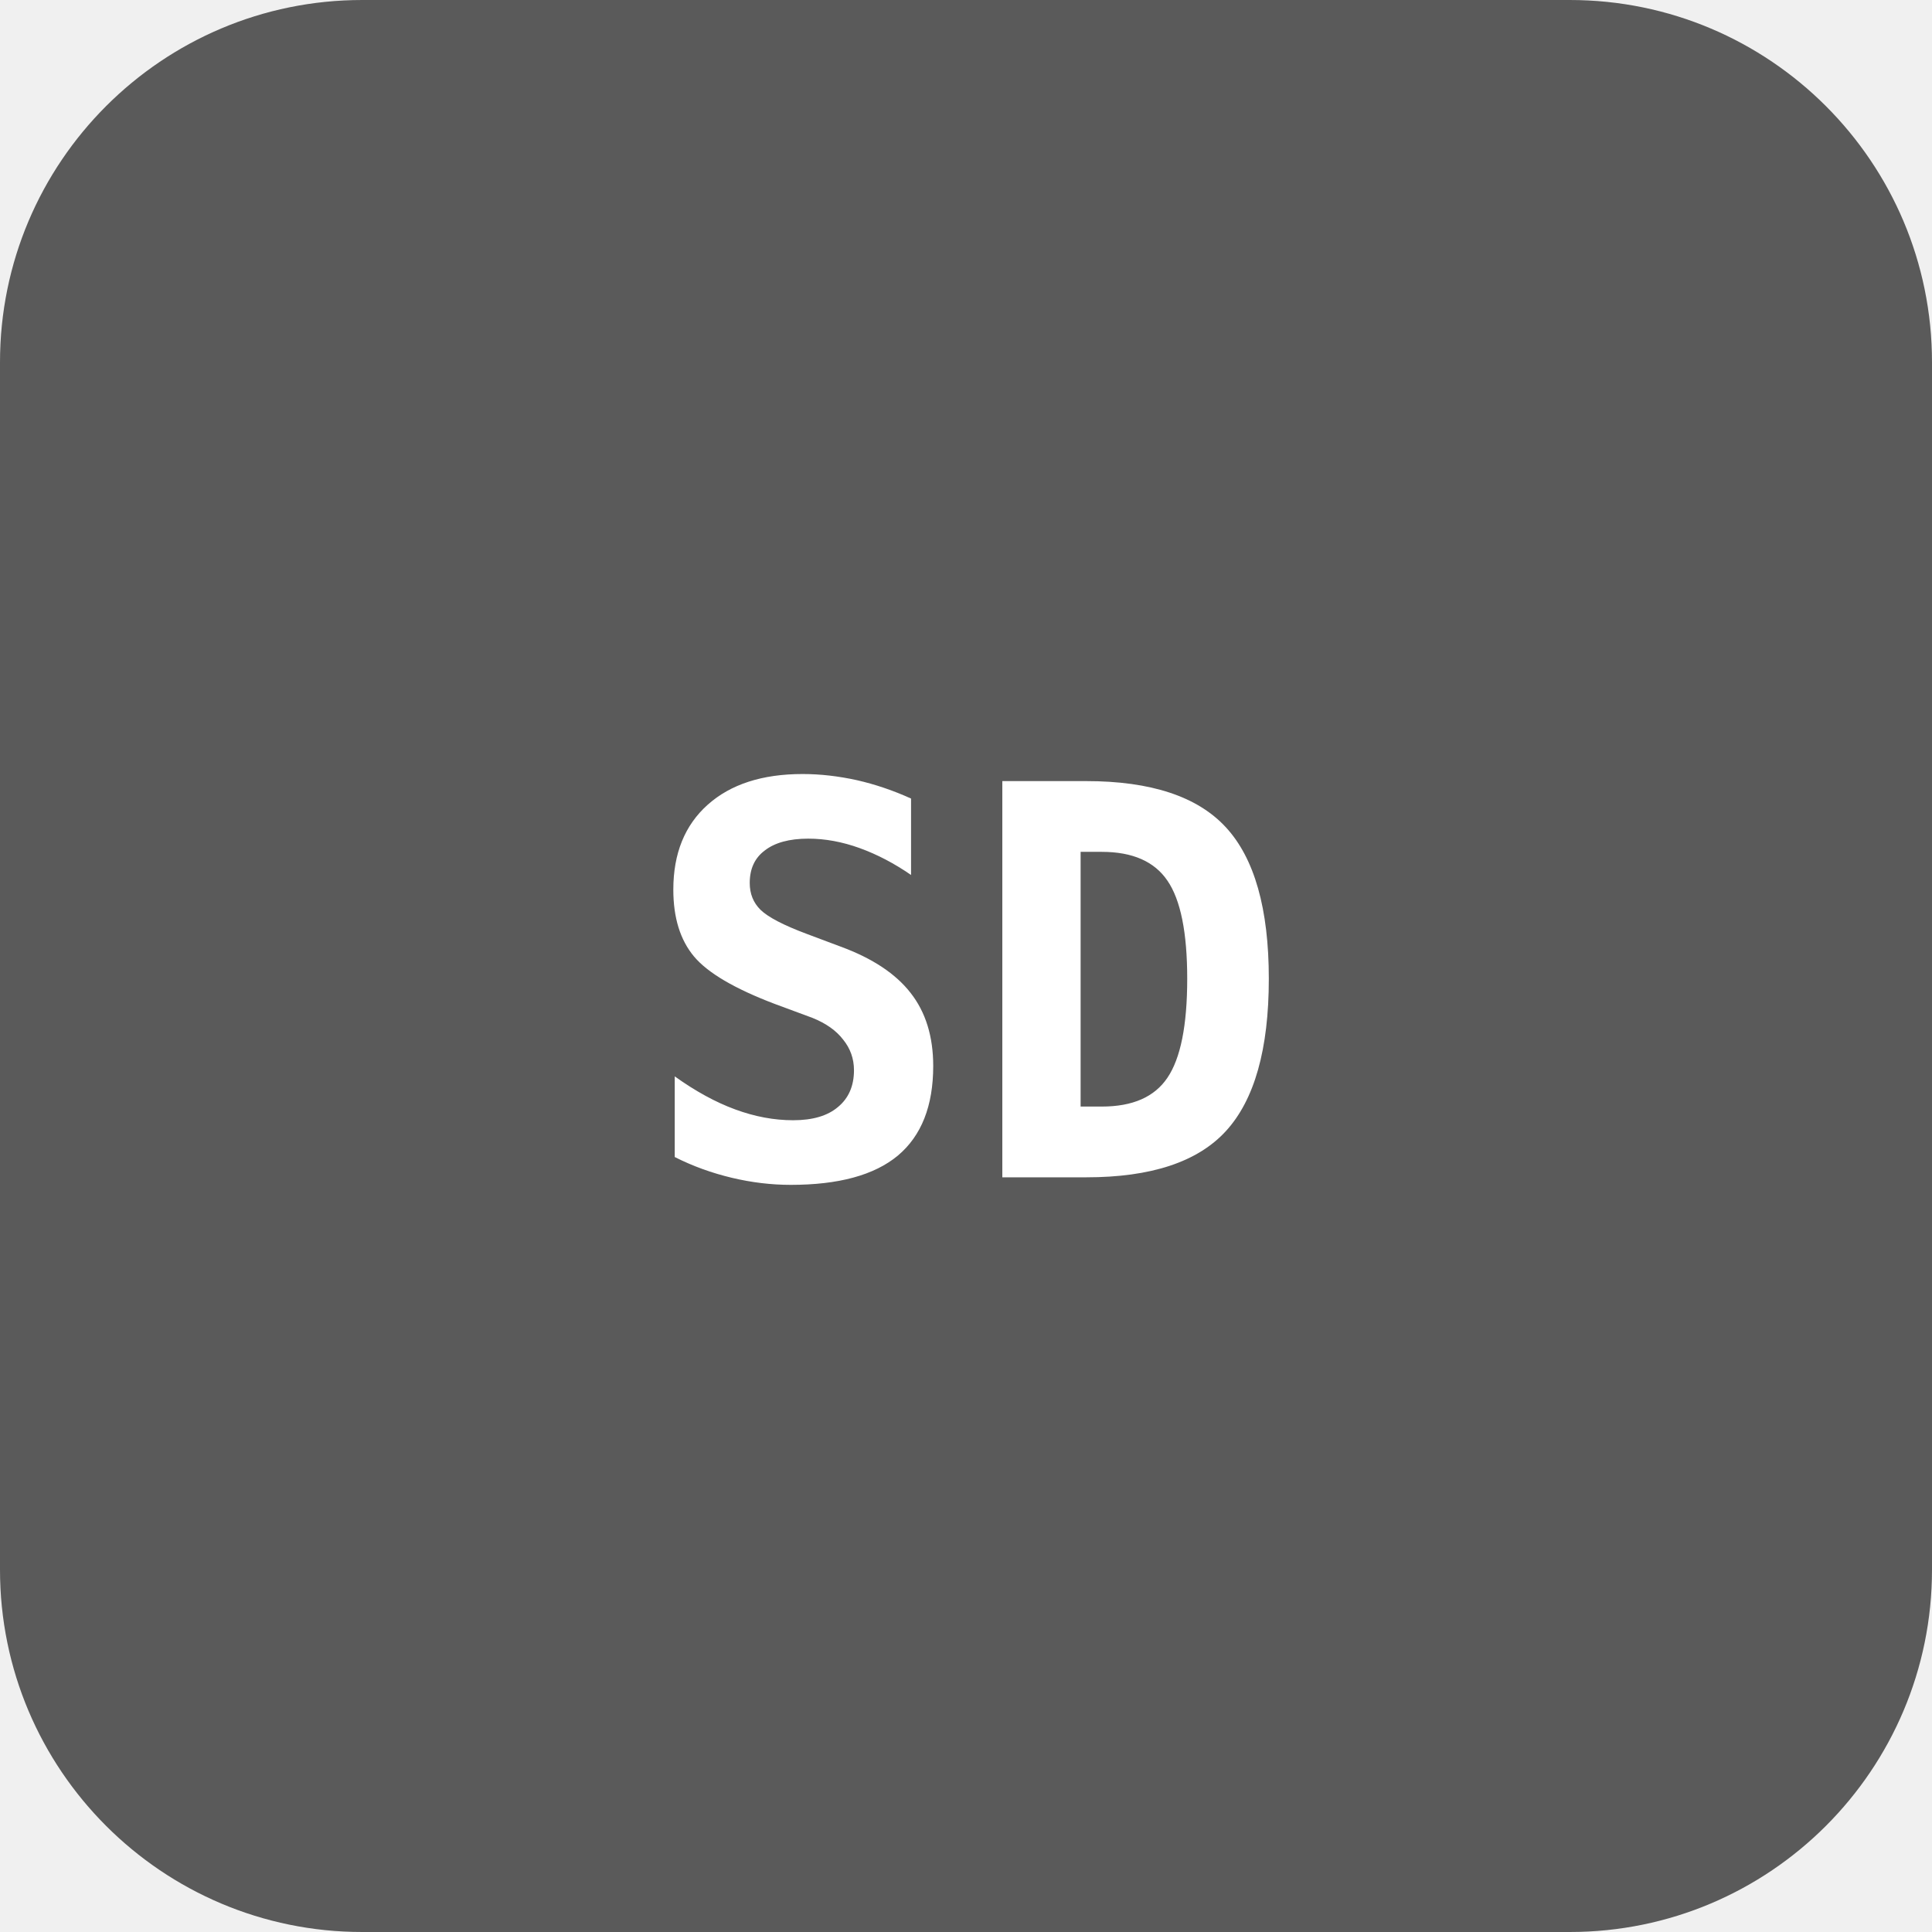
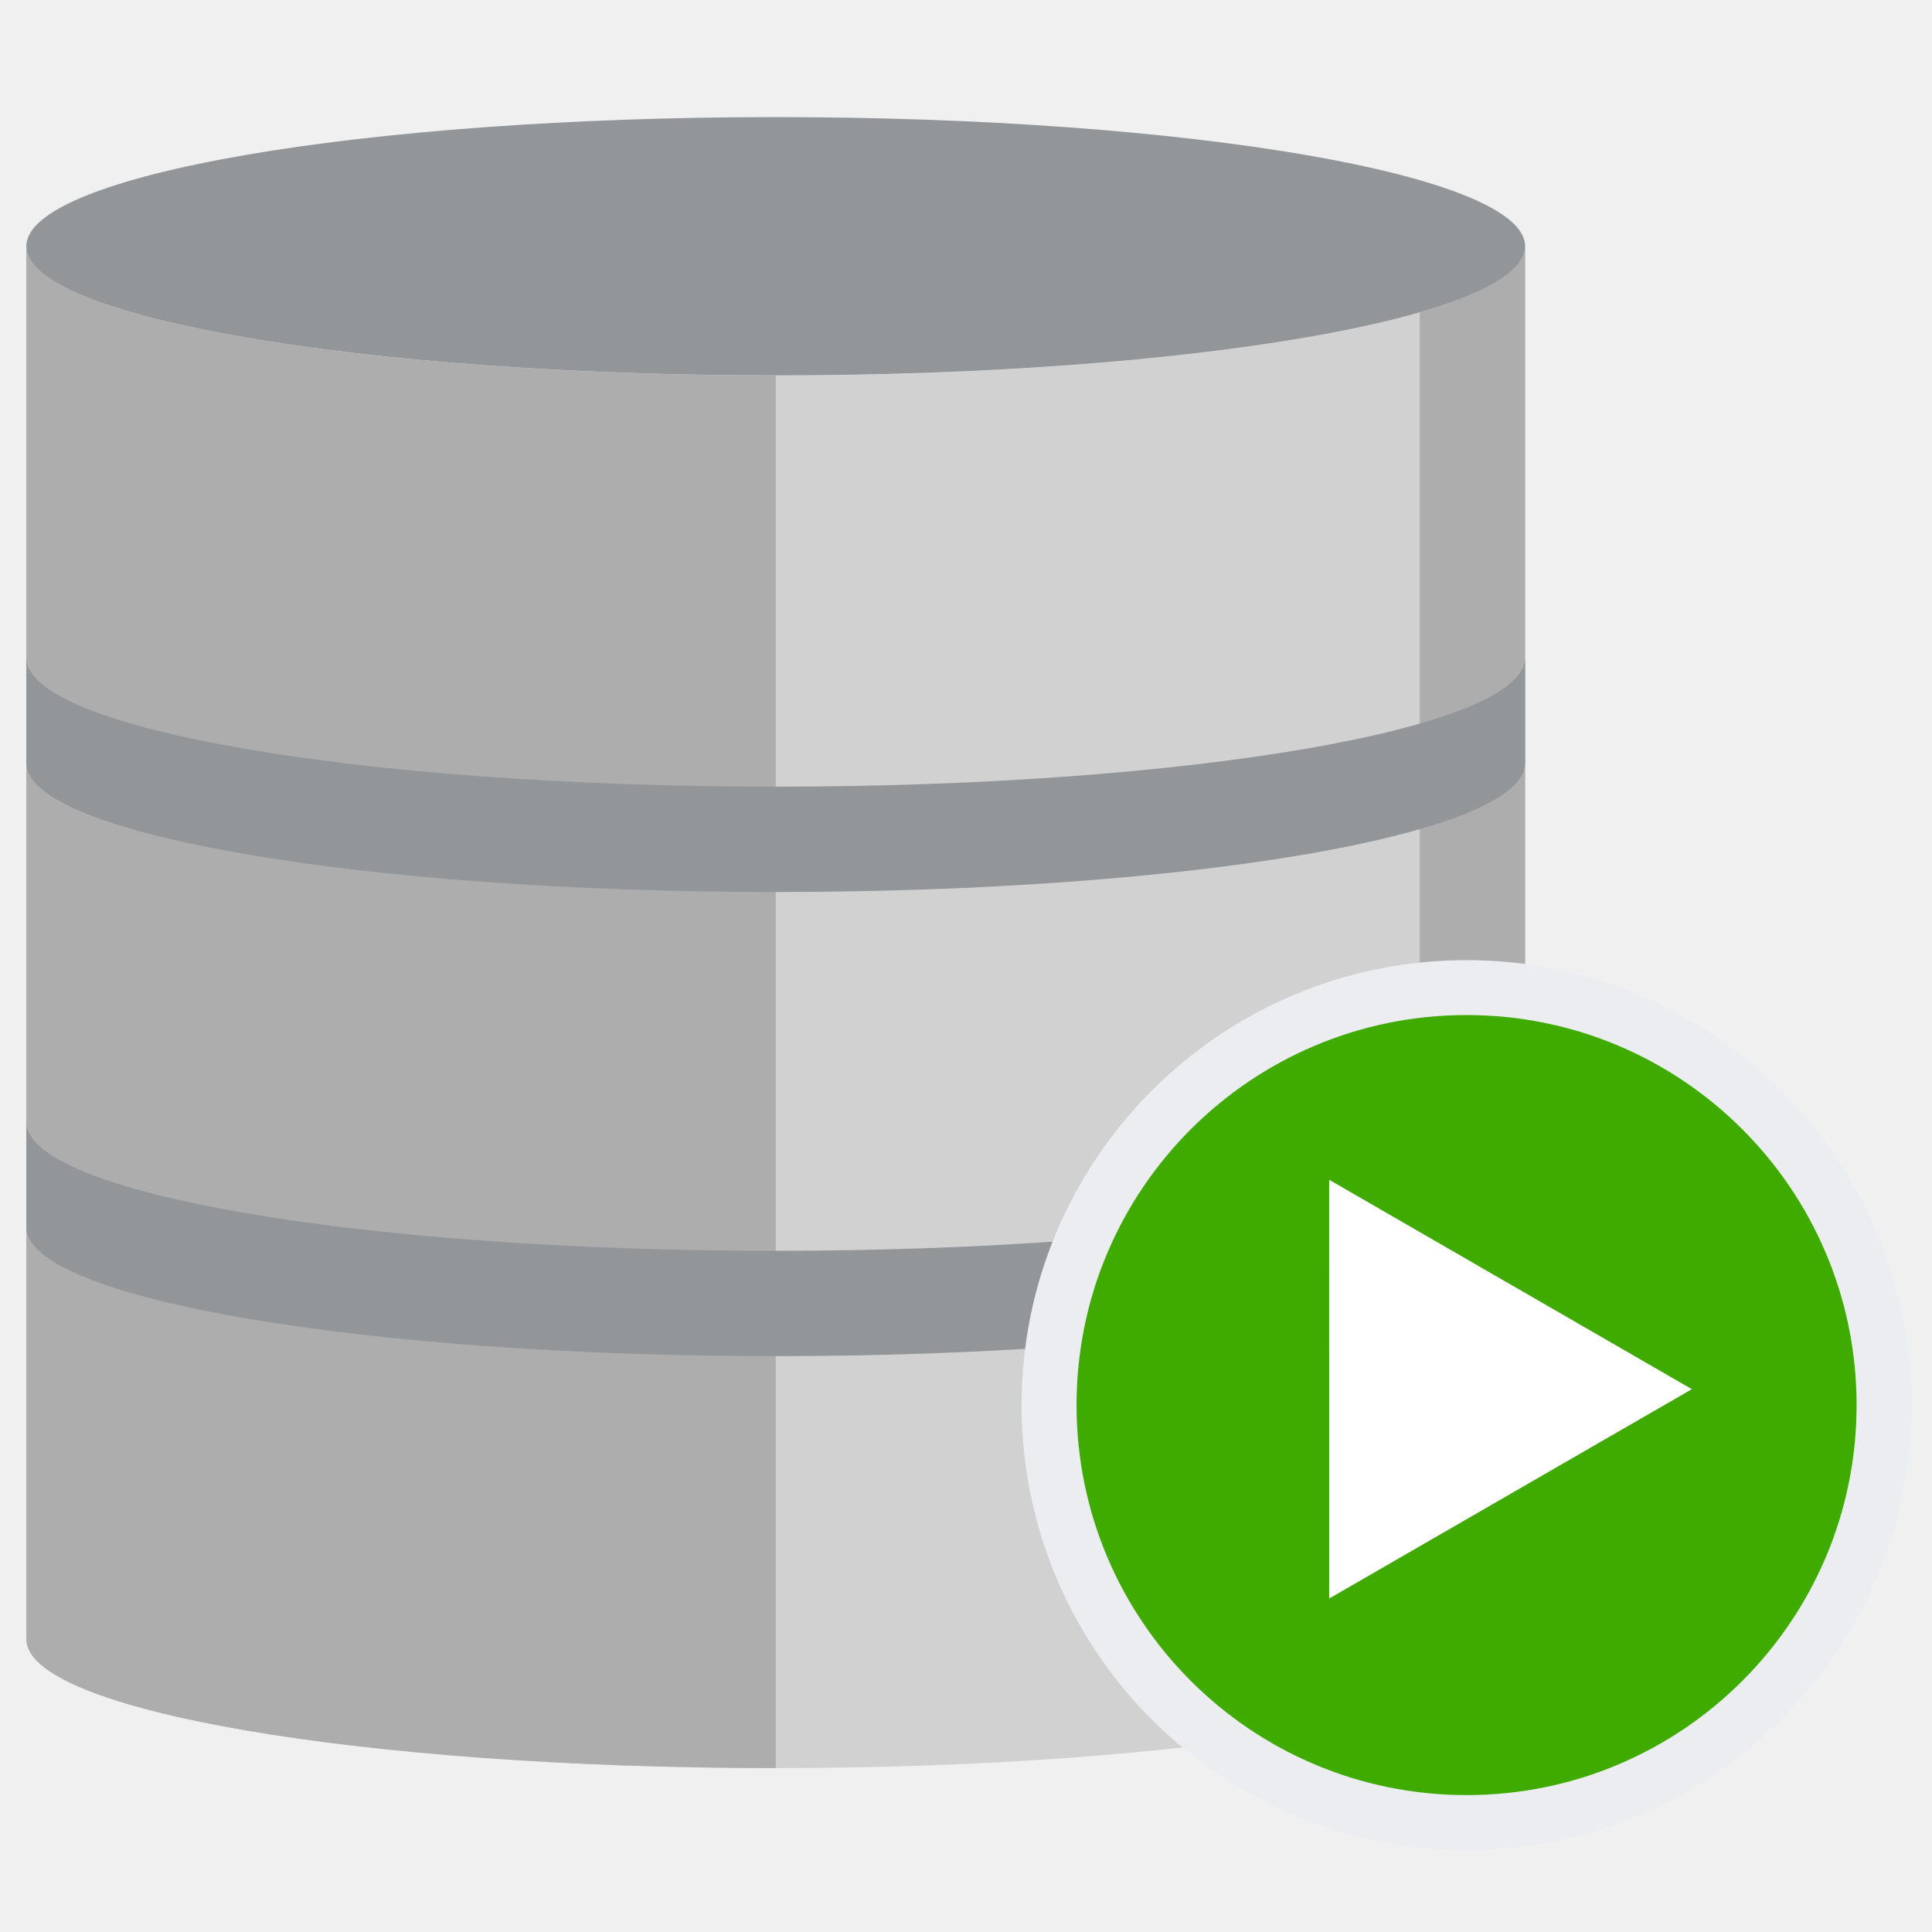
- <svg xmlns="http://www.w3.org/2000/svg" viewBox="0 0 64 64" role="img">
-   <rect width="64" height="64" rx="12" fill="#5A5A5A" />
-   <text x="32" y="39" font-family="monospace" font-size="18" font-weight="bold" text-anchor="middle" fill="#fff">SD</text>
+ <svg xmlns="http://www.w3.org/2000/svg" viewBox="0 0 128 128">
+   <path fill="#d1d1d1" d="M51.395 24.879c-27.422 0-49.649-3.832-49.649-8.535v92.261c0 4.727 22.227 8.536 49.649 8.536 27.421 0 49.648-3.832 49.648-8.536V16.29c0 4.758-22.227 8.59-49.648 8.59Zm0 0" />
+   <path fill="#adadad" d="M1.746 16.29v92.315c0 4.727 22.227 8.536 49.649 8.536V24.879c-27.422 0-49.649-3.832-49.649-8.59Zm92.317 4.405v92.262c4.425-1.277 6.98-2.777 6.98-4.375V16.289c0 1.633-2.547 3.106-6.98 4.406Zm0 0" />
+   <path fill="#939699" d="M101.043 16.313c0-4.723-22.23-8.555-49.648-8.555-27.422 0-49.649 3.832-49.649 8.555 0 4.726 22.227 8.558 49.649 8.558 27.417 0 49.648-3.832 49.648-8.558ZM1.746 74.332c0 4.727 22.227 8.535 49.649 8.535 27.421 0 49.648-3.832 49.648-8.535v6.984c0 4.723-22.227 8.532-49.648 8.532-27.422 0-49.649-3.832-49.649-8.532Zm0-30.75c0 4.723 22.227 8.535 49.649 8.535 27.421 0 49.648-3.836 49.648-8.535v6.98c0 4.727-22.227 8.536-49.648 8.536-27.422 0-49.649-3.832-49.649-8.535Zm0 0" />
+   <path fill="#ecedf0" d="M126.64 93.09c0 16.281-13.195 29.48-29.476 29.48s-29.48-13.199-29.48-29.48 13.199-29.477 29.48-29.477 29.477 13.196 29.477 29.477Zm0 0" />
+   <path fill="#3faa00" d="M123.004 93.09c0 14.273-11.57 25.84-25.84 25.84-14.273 0-25.84-11.567-25.84-25.84 0-14.27 11.567-25.84 25.84-25.84 14.27 0 25.84 11.57 25.84 25.84Zm0 0" />
+   <path fill="#fff" d="m88.063 105.906 24.027-13.87-24.028-13.872Zm0 0" />
</svg>
